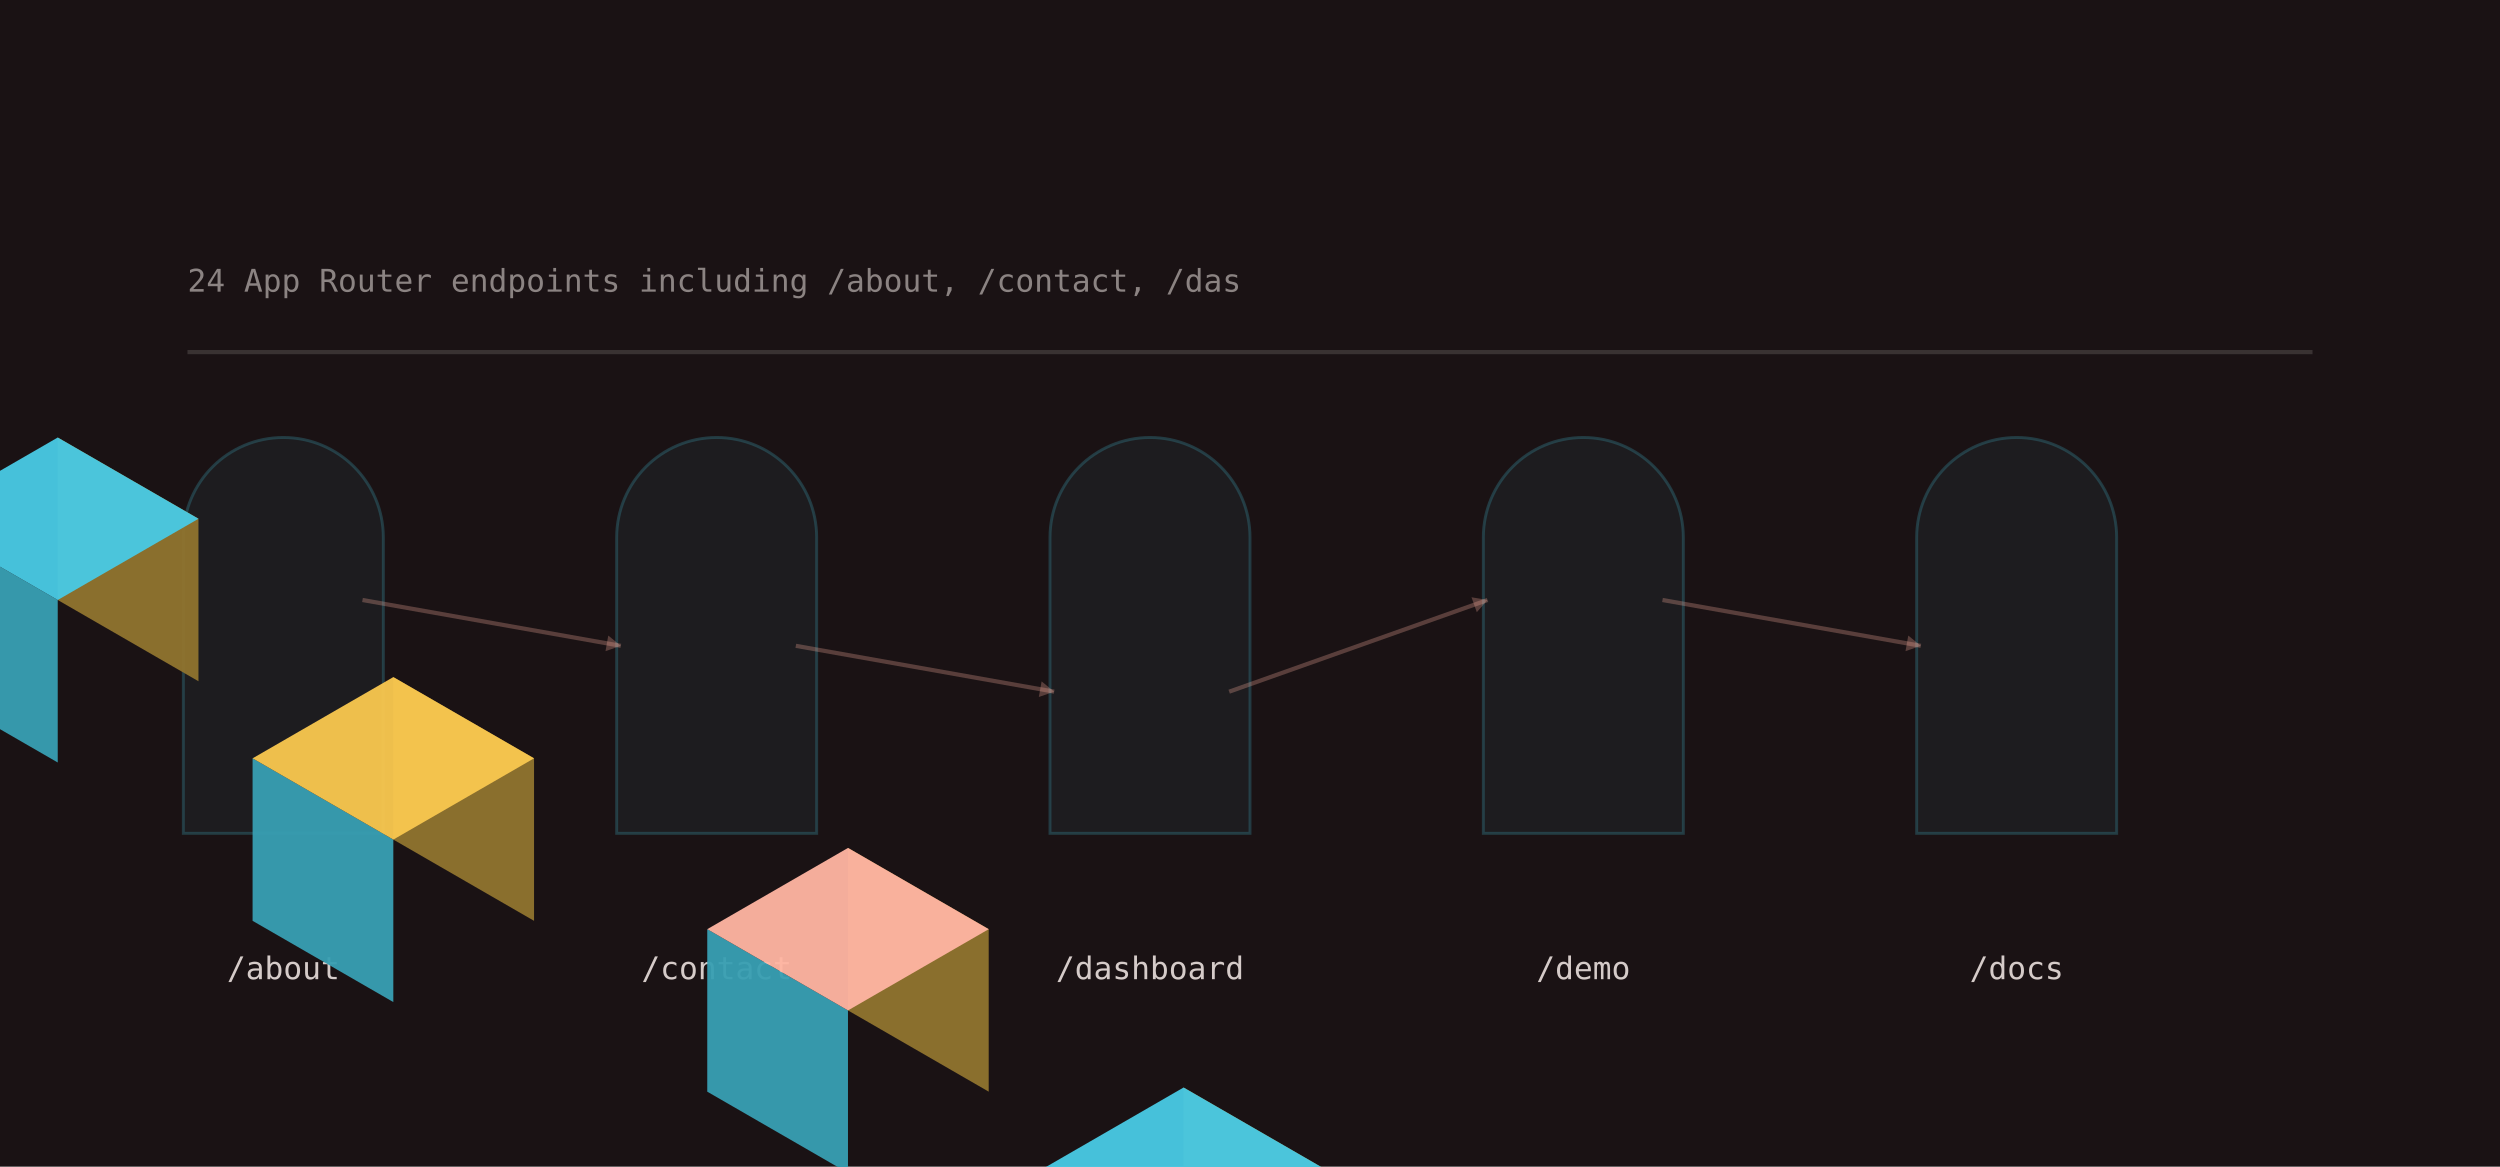
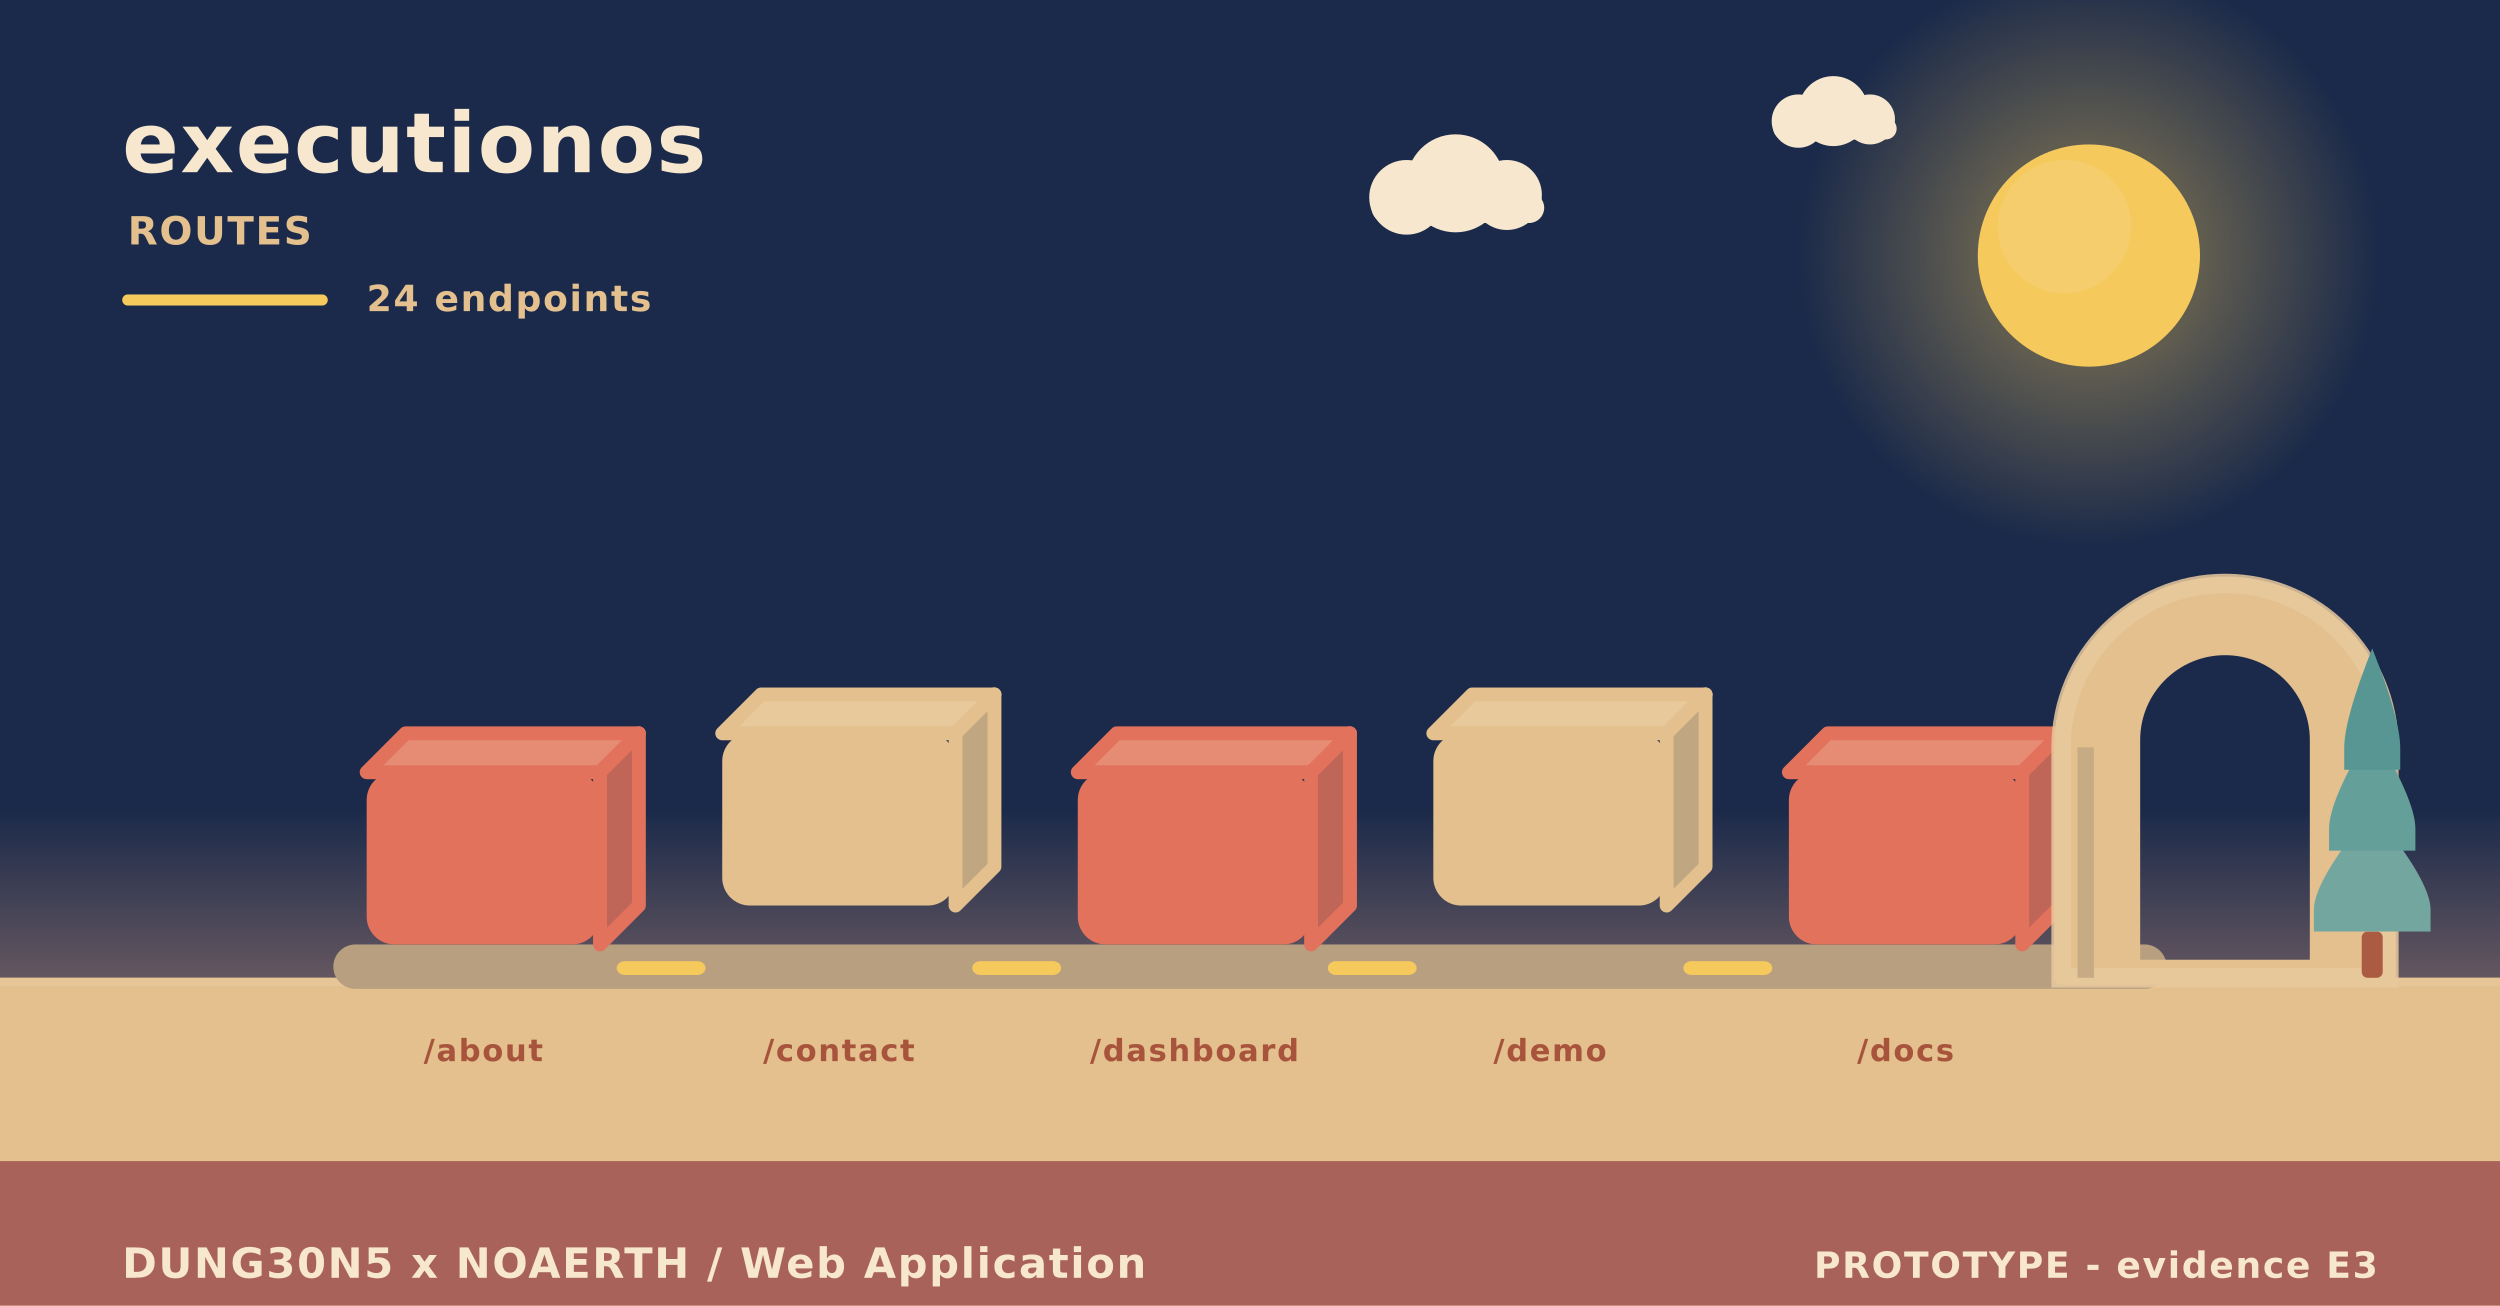
- <svg xmlns="http://www.w3.org/2000/svg" viewBox="0 0 1200 560" width="1200" height="560" role="img" aria-label="executionos data flow">
-   <rect width="1200" height="560" fill="#1a1214" />
-   <defs>
-     <linearGradient id="gf" x1="0" y1="0" x2="1" y2="1">
-       <stop offset="0%" stop-color="#ffb4a2" />
-       <stop offset="100%" stop-color="#48cae4" />
-     </linearGradient>
-   </defs>
-   <path d="M88.00,400.00 L88.00,258.00 A48.00,48.00 0 0 1 184.00,258.00 L184.00,400.00 Z" fill="rgba(72,202,228,0.100)" opacity="0.55" stroke="rgba(72,202,228,0.400)" stroke-width="1.4" />
-   <polygon points="-133.37,173.00 -65.82,212.00 -65.82,134.00 -133.37,95.00" fill="#90732e" opacity="0.95" />
-   <polygon points="-200.92,212.00 -133.37,251.00 -133.37,173.00 -200.92,134.00" fill="#389eb2" opacity="0.95" />
-   <polygon points="-133.37,95.00 -65.82,134.00 -133.37,173.00 -200.92,134.00" fill="#ffb4a2" opacity="0.95" />
-   <text x="136" y="470" font-family="ui-monospace,Menlo,monospace" font-size="15" fill="rgba(253,244,240,0.820)" text-anchor="middle">/about</text>
-   <path d="M296.00,400.00 L296.00,258.00 A48.00,48.00 0 0 1 392.00,258.00 L392.00,400.00 Z" fill="rgba(72,202,228,0.100)" opacity="0.55" stroke="rgba(72,202,228,0.400)" stroke-width="1.4" />
-   <polygon points="27.71,288.00 95.26,327.00 95.26,249.00 27.71,210.00" fill="#90732e" opacity="0.95" />
-   <polygon points="-39.84,327.00 27.71,366.00 27.71,288.00 -39.84,249.00" fill="#389eb2" opacity="0.95" />
-   <polygon points="27.71,210.00 95.26,249.00 27.71,288.00 -39.84,249.00" fill="#48cae4" opacity="0.95" />
-   <text x="344" y="470" font-family="ui-monospace,Menlo,monospace" font-size="15" fill="rgba(253,244,240,0.820)" text-anchor="middle">/contact</text>
-   <line x1="174.00" y1="288.00" x2="298.00" y2="310.00" stroke="rgba(255,180,162,0.500)" stroke-width="2.00" opacity="0.55" />
-   <polygon points="298.00,310.00 291.97,305.07 290.64,312.55" fill="rgba(255,180,162,0.500)" opacity="0.55" />
-   <path d="M504.00,400.00 L504.00,258.00 A48.00,48.00 0 0 1 600.00,258.00 L600.00,400.00 Z" fill="rgba(72,202,228,0.100)" opacity="0.55" stroke="rgba(72,202,228,0.400)" stroke-width="1.4" />
-   <polygon points="188.79,403.00 256.34,442.00 256.34,364.00 188.79,325.00" fill="#90732e" opacity="0.95" />
-   <polygon points="121.24,442.00 188.79,481.00 188.79,403.00 121.24,364.00" fill="#389eb2" opacity="0.95" />
-   <polygon points="188.79,325.00 256.34,364.00 188.79,403.00 121.24,364.00" fill="#f9c74f" opacity="0.95" />
-   <text x="552" y="470" font-family="ui-monospace,Menlo,monospace" font-size="15" fill="rgba(253,244,240,0.820)" text-anchor="middle">/dashboard</text>
-   <line x1="382.00" y1="310.00" x2="506.00" y2="332.00" stroke="rgba(255,180,162,0.500)" stroke-width="2.00" opacity="0.55" />
-   <polygon points="506.00,332.00 499.97,327.07 498.64,334.55" fill="rgba(255,180,162,0.500)" opacity="0.55" />
-   <path d="M712.00,400.00 L712.00,258.00 A48.00,48.00 0 0 1 808.00,258.00 L808.00,400.00 Z" fill="rgba(72,202,228,0.100)" opacity="0.55" stroke="rgba(72,202,228,0.400)" stroke-width="1.4" />
-   <polygon points="407.03,485.00 474.58,524.00 474.58,446.00 407.03,407.00" fill="#90732e" opacity="0.95" />
-   <polygon points="339.48,524.00 407.03,563.00 407.03,485.00 339.48,446.00" fill="#389eb2" opacity="0.95" />
-   <polygon points="407.03,407.00 474.58,446.00 407.03,485.00 339.48,446.00" fill="#ffb4a2" opacity="0.95" />
-   <text x="760" y="470" font-family="ui-monospace,Menlo,monospace" font-size="15" fill="rgba(253,244,240,0.820)" text-anchor="middle">/demo</text>
-   <line x1="590.00" y1="332.00" x2="714.00" y2="288.00" stroke="rgba(255,180,162,0.500)" stroke-width="2.00" opacity="0.55" />
-   <polygon points="714.00,288.00 706.32,286.69 708.86,293.86" fill="rgba(255,180,162,0.500)" opacity="0.55" />
-   <path d="M920.00,400.00 L920.00,258.00 A48.00,48.00 0 0 1 1016.00,258.00 L1016.00,400.00 Z" fill="rgba(72,202,228,0.100)" opacity="0.55" stroke="rgba(72,202,228,0.400)" stroke-width="1.4" />
-   <polygon points="568.11,600.00 635.66,639.00 635.66,561.00 568.11,522.00" fill="#90732e" opacity="0.95" />
-   <polygon points="500.56,639.00 568.11,678.00 568.11,600.00 500.56,561.00" fill="#389eb2" opacity="0.95" />
-   <polygon points="568.11,522.00 635.66,561.00 568.11,600.00 500.56,561.00" fill="#48cae4" opacity="0.95" />
-   <text x="968" y="470" font-family="ui-monospace,Menlo,monospace" font-size="15" fill="rgba(253,244,240,0.820)" text-anchor="middle">/docs</text>
-   <line x1="798.00" y1="288.00" x2="922.00" y2="310.00" stroke="rgba(255,180,162,0.500)" stroke-width="2.00" opacity="0.55" />
-   <polygon points="922.00,310.00 915.97,305.07 914.64,312.55" fill="rgba(255,180,162,0.500)" opacity="0.55" />
-   <rect x="90.00" y="168.00" width="1020.00" height="2.00" rx="0.00" fill="rgba(253,244,240,0.140)" opacity="1.00" />
-   <text x="90" y="140" font-family="ui-monospace,Menlo,monospace" font-size="15" fill="rgba(253,244,240,0.500)">24 App Router endpoints including /about, /contact, /das</text>
+ <svg xmlns="http://www.w3.org/2000/svg" width="900" height="470" viewBox="0 0 900 470" role="img" aria-label="executionos - how data moves">
+   <linearGradient id="skyd" x1="0" y1="0" x2="0" y2="1">
+     <stop offset="0" stop-color="#1b2a4a" />
+     <stop offset="0.62" stop-color="#1b2a4a" />
+     <stop offset="1" stop-color="#f3ad8a" />
+   </linearGradient>
+   <rect width="900" height="470" fill="url(#skyd)" />
+   <radialGradient id="sund">
+     <stop offset="0.35" stop-color="#f5c95c" stop-opacity="0.34" />
+     <stop offset="1" stop-color="#f5c95c" stop-opacity="0" />
+   </radialGradient>
+   <circle cx="752" cy="92" r="104" fill="url(#sund)" />
+   <circle cx="752" cy="92" r="40" fill="#f5c95c" />
+   <circle cx="743.2" cy="81.6" r="24" fill="#f5d27e" opacity="0.5" />
+   <g>
+     <circle cx="524" cy="66" r="17.64" fill="#f6e7ce" />
+     <circle cx="506.36" cy="71.04" r="13.44" fill="#f6e7ce" />
+     <circle cx="542.48" cy="70.2" r="12.6" fill="#f6e7ce" />
+     <rect x="493.76" y="69.36" width="62.16" height="10.92" rx="5.46" fill="#f6e7ce" />
+   </g>
+   <g>
+     <circle cx="660" cy="40" r="12.6" fill="#f6e7ce" />
+     <circle cx="647.4" cy="43.6" r="9.6" fill="#f6e7ce" />
+     <circle cx="673.2" cy="43" r="9" fill="#f6e7ce" />
+     <rect x="638.4" y="42.4" width="44.4" height="7.8" rx="3.9" fill="#f6e7ce" />
+   </g>
+   <rect x="0" y="352" width="900" height="118" fill="#e3c08d" />
+   <rect x="0" y="352" width="900" height="3" fill="#e6c596" />
+   <text x="44" y="62" font-family="Verdana,DejaVu Sans,sans-serif" font-size="30" font-weight="700" letter-spacing="0.6" fill="#f6e7ce" text-anchor="start">executionos</text>
+   <text x="46" y="88" font-family="Verdana,DejaVu Sans,sans-serif" font-size="14" font-weight="700" letter-spacing="0.6" fill="#e3c08d" text-anchor="start">ROUTES</text>
+   <rect x="44" y="106" width="74" height="4" rx="2" fill="#f5c95c" />
+   <text x="132" y="112" font-family="Verdana,DejaVu Sans,sans-serif" font-size="13" font-weight="700" letter-spacing="0.6" fill="#e3c08d" text-anchor="start">24 endpoints</text>
+   <rect x="120" y="340" width="660" height="16" rx="8" fill="#b79f80" />
+   <path d="M132,278 L216,278 L230,264 L146,264 Z" fill="#e68c74" stroke="#e2725b" stroke-width="5" stroke-linejoin="round" />
+   <path d="M216,278 L230,264 L230,326 L216,340 Z" fill="#c06658" stroke="#e2725b" stroke-width="5" stroke-linejoin="round" />
+   <rect x="132" y="278" width="84" height="62" rx="10" fill="#e2725b" />
+   <text x="174" y="382" font-family="Verdana,DejaVu Sans,sans-serif" font-size="11" font-weight="700" letter-spacing="0.6" fill="#a8543c" text-anchor="middle">/about</text>
+   <path d="M260,264 L344,264 L358,250 L274,250 Z" fill="#e7c99b" stroke="#e3c08d" stroke-width="5" stroke-linejoin="round" />
+   <path d="M344,264 L358,250 L358,312 L344,326 Z" fill="#c1a682" stroke="#e3c08d" stroke-width="5" stroke-linejoin="round" />
+   <rect x="260" y="264" width="84" height="62" rx="10" fill="#e3c08d" />
+   <text x="302" y="382" font-family="Verdana,DejaVu Sans,sans-serif" font-size="11" font-weight="700" letter-spacing="0.6" fill="#a8543c" text-anchor="middle">/contact</text>
+   <rect x="222" y="346" width="32" height="5" rx="3" fill="#f5c95c" />
+   <path d="M388,278 L472,278 L486,264 L402,264 Z" fill="#e68c74" stroke="#e2725b" stroke-width="5" stroke-linejoin="round" />
+   <path d="M472,278 L486,264 L486,326 L472,340 Z" fill="#c06658" stroke="#e2725b" stroke-width="5" stroke-linejoin="round" />
+   <rect x="388" y="278" width="84" height="62" rx="10" fill="#e2725b" />
+   <text x="430" y="382" font-family="Verdana,DejaVu Sans,sans-serif" font-size="11" font-weight="700" letter-spacing="0.6" fill="#a8543c" text-anchor="middle">/dashboard</text>
+   <rect x="350" y="346" width="32" height="5" rx="3" fill="#f5c95c" />
+   <path d="M516,264 L600,264 L614,250 L530,250 Z" fill="#e7c99b" stroke="#e3c08d" stroke-width="5" stroke-linejoin="round" />
+   <path d="M600,264 L614,250 L614,312 L600,326 Z" fill="#c1a682" stroke="#e3c08d" stroke-width="5" stroke-linejoin="round" />
+   <rect x="516" y="264" width="84" height="62" rx="10" fill="#e3c08d" />
+   <text x="558" y="382" font-family="Verdana,DejaVu Sans,sans-serif" font-size="11" font-weight="700" letter-spacing="0.6" fill="#a8543c" text-anchor="middle">/demo</text>
+   <rect x="478" y="346" width="32" height="5" rx="3" fill="#f5c95c" />
+   <path d="M644,278 L728,278 L742,264 L658,264 Z" fill="#e68c74" stroke="#e2725b" stroke-width="5" stroke-linejoin="round" />
+   <path d="M728,278 L742,264 L742,326 L728,340 Z" fill="#c06658" stroke="#e2725b" stroke-width="5" stroke-linejoin="round" />
+   <rect x="644" y="278" width="84" height="62" rx="10" fill="#e2725b" />
+   <text x="686" y="382" font-family="Verdana,DejaVu Sans,sans-serif" font-size="11" font-weight="700" letter-spacing="0.6" fill="#a8543c" text-anchor="middle">/docs</text>
+   <rect x="606" y="346" width="32" height="5" rx="3" fill="#f5c95c" />
+   <path d="M742,352 L742,269.04 A59,59 0 0 1 860,269.04 L860,352 Z M767.96,348 L767.96,266.4 A33.04,33.04 0 0 1 834.04,266.4 L834.04,348 Z" fill="#e3c08d" fill-rule="evenodd" stroke="#e3c08d" stroke-width="5" stroke-linejoin="round" />
+   <path d="M742,352 L742,269.04 A59,59 0 0 1 860,269.04 L860,352 Z" fill="none" stroke="#e8c99d" stroke-width="7" stroke-linecap="round" opacity="0.85" />
+   <rect x="747.9" y="269.04" width="5.9" height="82.96" fill="#c7ab84" />
+   <rect x="850.22" y="335.36" width="7.56" height="16.64" rx="2.1" fill="#ac5b43" />
+   <path d="M854,291.68 Q833,317.01 833,327.5 Q833,335.36 833,335.36 L875,335.36 Q875,335.36 875,327.5 Q875,317.01 854,291.68 Z" fill="#74a6a0" />
+   <path d="M854,262.56 Q838.46,287.89 838.46,298.38 Q838.46,306.24 838.46,306.24 L869.54,306.24 Q869.54,306.24 869.54,298.38 Q869.54,287.89 854,262.56 Z" fill="#649f9a" />
+   <path d="M854,233.44 Q843.92,258.77 843.92,269.26 Q843.92,277.12 843.92,277.12 L864.08,277.12 Q864.08,277.12 864.08,269.26 Q864.08,258.77 854,233.44 Z" fill="#589694" />
+   <rect x="0" y="418" width="900" height="52" rx="0" fill="#a65c56" opacity="0.94" />
+   <text x="44" y="460" font-family="Verdana,DejaVu Sans,sans-serif" font-size="15" font-weight="700" letter-spacing="0.6" fill="#f6e7ce" text-anchor="start">DUNG30N5 x NOAERTH  /  Web Application</text>
+   <text x="856" y="460" font-family="Verdana,DejaVu Sans,sans-serif" font-size="13" font-weight="700" letter-spacing="0.6" fill="#f6e7ce" text-anchor="end">PROTOTYPE  -  evidence E3</text>
</svg>
